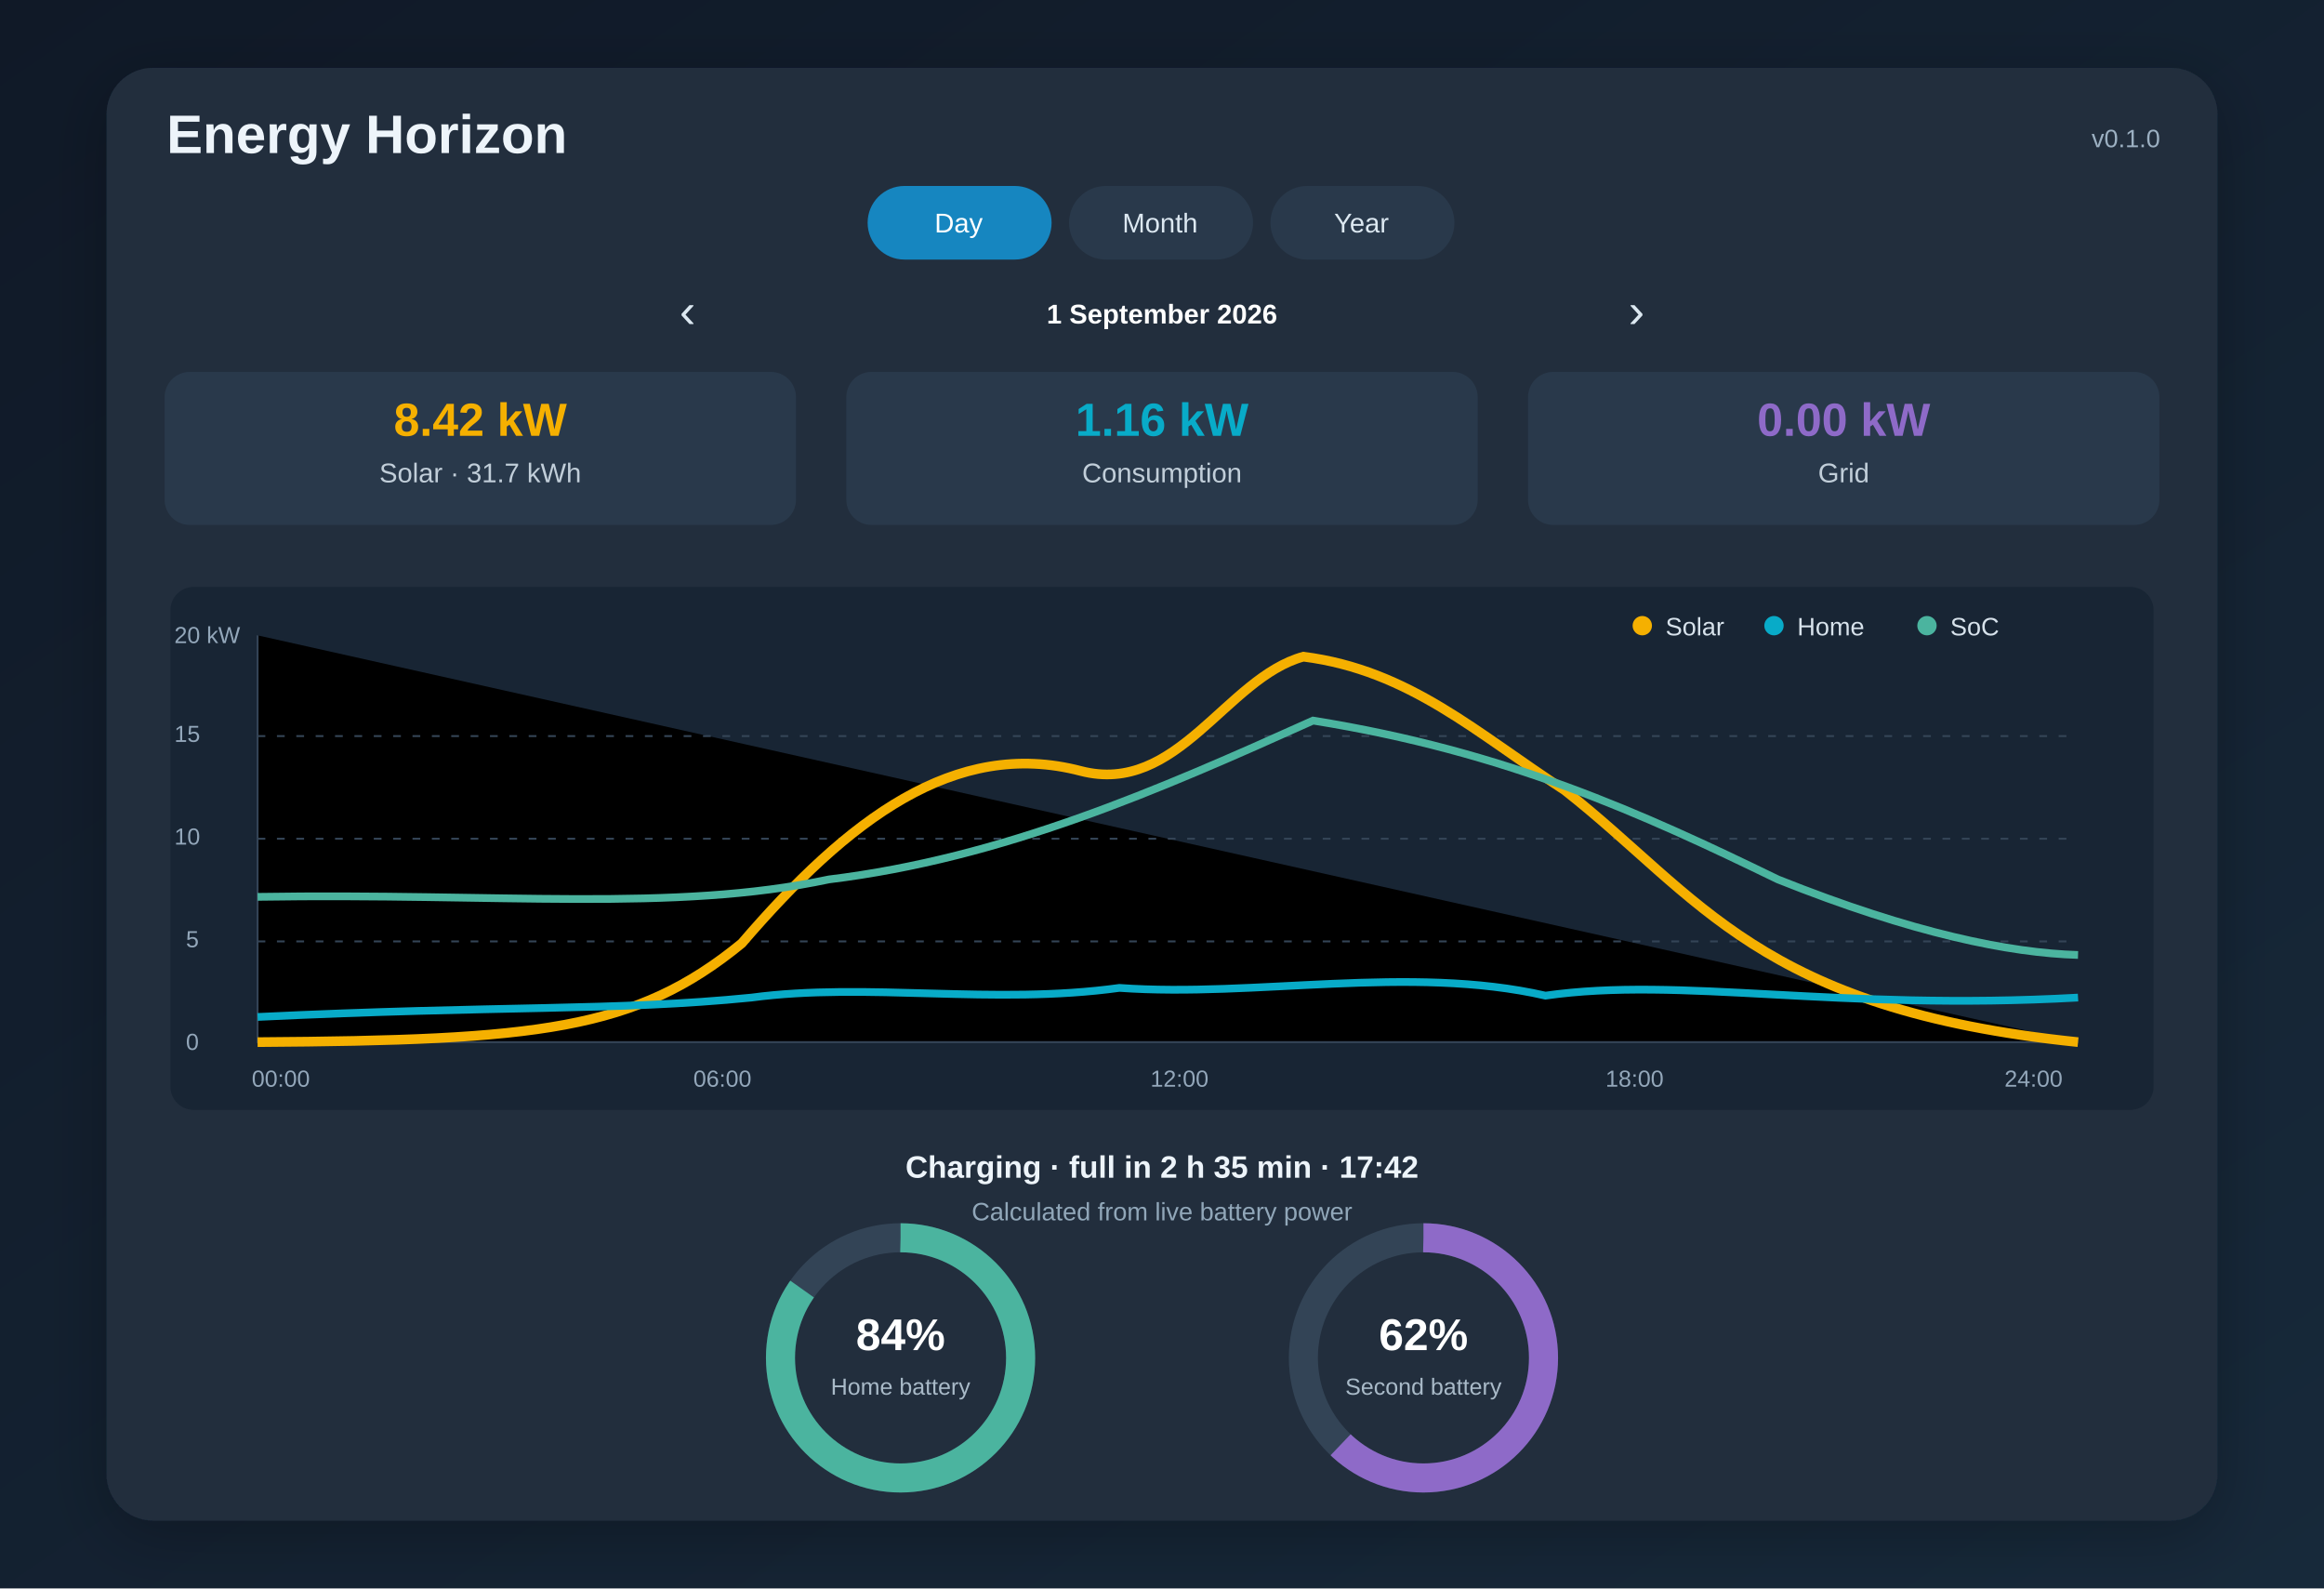
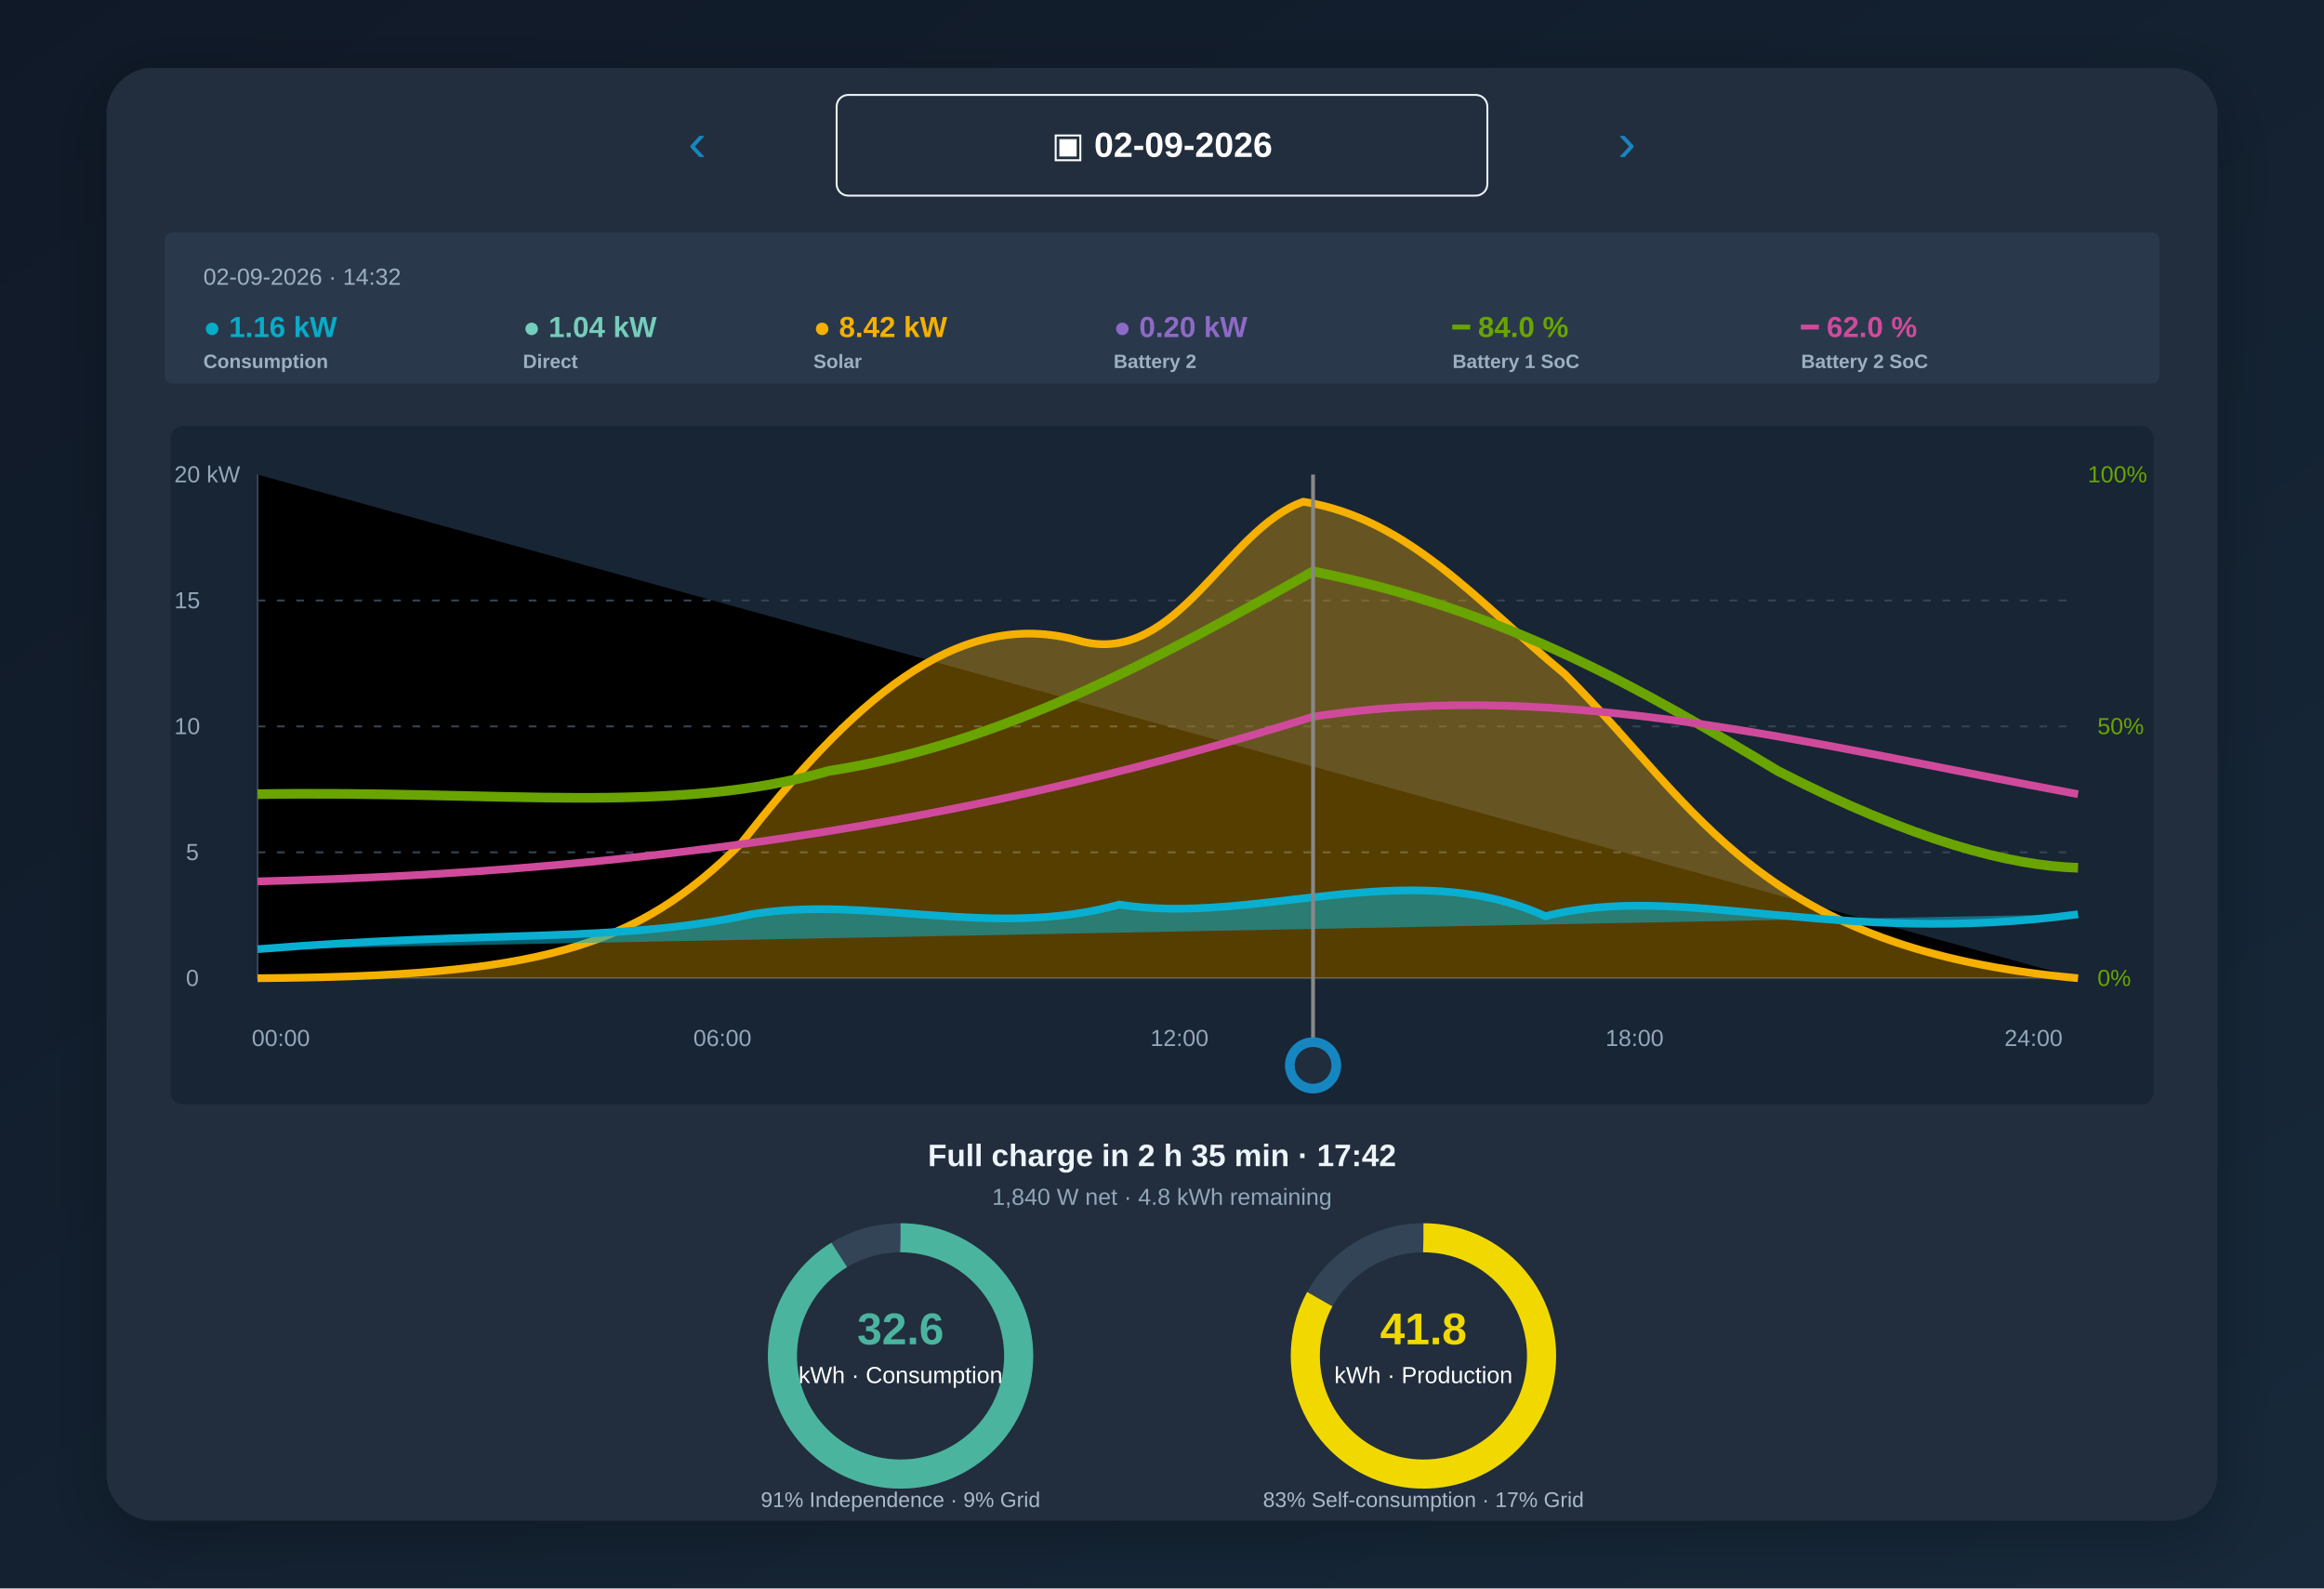
<svg xmlns="http://www.w3.org/2000/svg" width="1200" height="820" viewBox="0 0 1200 820">
  <defs>
    <linearGradient id="bg" x2="1" y2="1">
      <stop stop-color="#101927" />
      <stop offset="1" stop-color="#17293a" />
    </linearGradient>
    <filter id="s">
      <feDropShadow dx="0" dy="8" stdDeviation="16" flood-opacity=".25" />
    </filter>
  </defs>
  <rect width="1200" height="820" fill="url(#bg)" />
  <rect x="55" y="35" width="1090" height="750" rx="24" fill="#202d3d" filter="url(#s)" />
-   <g font-family="Arial,sans-serif" fill="#edf4fa">
-     <text x="86" y="79" font-size="28" font-weight="700">Energy Horizon</text>
-     <text x="1080" y="76" font-size="13" fill="#9cb0c2">v0.1.0</text>
+   <g font-family="Arial,sans-serif" text-anchor="middle">
+     <text x="360" y="83" fill="#1686c0" font-size="28">‹</text>
+     <rect x="432" y="49" width="336" height="52" rx="6" fill="none" stroke="#edf4fa" />
+     <text x="600" y="81" fill="#fff" font-size="18" font-weight="700">▣  02-09-2026</text>
+     <text x="840" y="83" fill="#1686c0" font-size="28">›</text>
  </g>
-   <g font-family="Arial,sans-serif" font-size="14" text-anchor="middle">
-     <rect x="448" y="96" width="95" height="38" rx="19" fill="#1686c0" />
-     <text x="495" y="120" fill="white">Day</text>
-     <rect x="552" y="96" width="95" height="38" rx="19" fill="#29394b" />
-     <text x="599" y="120" fill="#dce8f1">Month</text>
-     <rect x="656" y="96" width="95" height="38" rx="19" fill="#29394b" />
-     <text x="703" y="120" fill="#dce8f1">Year</text>
-     <text x="355" y="169" fill="#dce8f1" font-size="25">‹</text>
-     <text x="600" y="167" fill="#fff" font-weight="700">1 September 2026</text>
-     <text x="845" y="169" fill="#dce8f1" font-size="25">›</text>
+   <g font-family="Arial,sans-serif">
+     <rect x="85" y="120" width="1030" height="78" rx="4" fill="#29394b" />
+     <text x="105" y="147" fill="#9cb0c2" font-size="12">02-09-2026 · 14:32</text>
+     <text x="105" y="174" fill="#08abc8" font-size="15" font-weight="700">● 1.16 kW<tspan x="105" dy="16" fill="#9cb0c2" font-size="10">Consumption</tspan>
+     </text>
+     <text x="270" y="174" fill="#75cdbb" font-size="15" font-weight="700">● 1.04 kW<tspan x="270" dy="16" fill="#9cb0c2" font-size="10">Direct</tspan>
+     </text>
+     <text x="420" y="174" fill="#f5b000" font-size="15" font-weight="700">● 8.42 kW<tspan x="420" dy="16" fill="#9cb0c2" font-size="10">Solar</tspan>
+     </text>
+     <text x="575" y="174" fill="#8e6ac8" font-size="15" font-weight="700">● 0.20 kW<tspan x="575" dy="16" fill="#9cb0c2" font-size="10">Battery 2</tspan>
+     </text>
+     <text x="750" y="174" fill="#69a400" font-size="15" font-weight="700">━ 84.0 %<tspan x="750" dy="16" fill="#9cb0c2" font-size="10">Battery 1 SoC</tspan>
+     </text>
+     <text x="930" y="174" fill="#d04a9b" font-size="15" font-weight="700">━ 62.0 %<tspan x="930" dy="16" fill="#9cb0c2" font-size="10">Battery 2 SoC</tspan>
+     </text>
+   </g>
+   <g transform="translate(88 220)">
+     <rect width="1024" height="350" rx="6" fill="#182534" />
+     <g stroke="#344456" stroke-width="1">
+       <path d="M45 25V285H985" />
+       <path d="M45 90H985M45 155H985M45 220H985" stroke-dasharray="4 6" />
+     </g>
+     <g fill="#93a7ba" font-family="Arial" font-size="12">
+       <text x="8" y="289">0</text>
+       <text x="8" y="224">5</text>
+       <text x="2" y="159">10</text>
+       <text x="2" y="94">15</text>
+       <text x="2" y="29">20 kW</text>
+       <text x="995" y="289" fill="#69a400">0%</text>
+       <text x="995" y="159" fill="#69a400">50%</text>
+       <text x="990" y="29" fill="#69a400">100%</text>
+       <text x="42" y="320">00:00</text>
+       <text x="270" y="320">06:00</text>
+       <text x="506" y="320">12:00</text>
+       <text x="741" y="320">18:00</text>
+       <text x="947" y="320">24:00</text>
+     </g>
+     <path d="M45 285 C190 284 240 270 295 215 C350 145 405 92 470 111 C520 124 545 53 585 39 C640 48 675 91 720 128 C790 198 820 270 985 285" fill="#f5b000" fill-opacity=".35" stroke="#f5b000" stroke-width="4" />
+     <path d="M45 270 C170 260 230 267 300 252 C360 242 425 265 490 247 C560 258 640 221 710 253 C780 235 860 269 985 252" fill="#09afd0" fill-opacity=".55" stroke="#09afd0" stroke-width="4" />
+     <path d="M45 190 C170 188 260 201 340 178 C430 164 510 120 590 75 C690 95 760 136 830 178 C900 214 950 227 985 228" fill="none" stroke="#69a400" stroke-width="5" />
+     <path d="M45 235 C260 230 430 200 590 150 C720 130 850 165 985 190" fill="none" stroke="#d04a9b" stroke-width="4" />
+     <line x1="590" y1="25" x2="590" y2="330" stroke="#888" stroke-width="2" />
+     <circle cx="590" cy="330" r="12" fill="#202d3d" stroke="#1686c0" stroke-width="5" />
  </g>
  <g font-family="Arial,sans-serif" text-anchor="middle">
-     <rect x="85" y="192" width="326" height="79" rx="13" fill="#29394b" />
-     <text x="248" y="225" fill="#f5b000" font-size="24" font-weight="700">8.42 kW</text>
-     <text x="248" y="249" fill="#c1ced9" font-size="14">Solar · 31.7 kWh</text>
-     <rect x="437" y="192" width="326" height="79" rx="13" fill="#29394b" />
-     <text x="600" y="225" fill="#08abc8" font-size="24" font-weight="700">1.16 kW</text>
-     <text x="600" y="249" fill="#c1ced9" font-size="14">Consumption</text>
-     <rect x="789" y="192" width="326" height="79" rx="13" fill="#29394b" />
-     <text x="952" y="225" fill="#8e6ac8" font-size="24" font-weight="700">0.00 kW</text>
-     <text x="952" y="249" fill="#c1ced9" font-size="14">Grid</text>
-   </g>
-   <g transform="translate(88 303)">
-     <rect width="1024" height="270" rx="12" fill="#182534" />
-     <g stroke="#344456" stroke-width="1">
-       <path d="M45 25V235H985" />
-       <path d="M45 77H985M45 130H985M45 183H985" stroke-dasharray="4 6" />
-     </g>
-     <g fill="#93a7ba" font-family="Arial" font-size="12">
-       <text x="8" y="239">0</text>
-       <text x="8" y="186">5</text>
-       <text x="2" y="133">10</text>
-       <text x="2" y="80">15</text>
-       <text x="2" y="29">20 kW</text>
-       <text x="42" y="258">00:00</text>
-       <text x="270" y="258">06:00</text>
-       <text x="506" y="258">12:00</text>
-       <text x="741" y="258">18:00</text>
-       <text x="947" y="258">24:00</text>
-     </g>
-     <path d="M45 235 C190 234 240 229 295 184 C350 120 405 78 470 95 C520 108 545 47 585 36 C640 43 675 76 720 105 C790 160 820 218 985 235" fill="none" stroke="#f5b000" stroke-width="5" />
-     <path d="M45 222 C170 216 230 219 300 212 C360 204 425 216 490 207 C560 212 640 195 710 211 C780 201 860 219 985 212" fill="none" stroke="#08abc8" stroke-width="4" />
-     <path d="M45 160 C170 158 260 168 340 151 C430 140 510 105 590 69 C690 85 760 117 830 151 C900 179 950 189 985 190" fill="none" stroke="#4bb49f" stroke-width="4" />
-     <g font-family="Arial" font-size="13">
-       <circle cx="760" cy="20" r="5" fill="#f5b000" />
-       <text x="772" y="25" fill="#d7e2eb">Solar</text>
-       <circle cx="828" cy="20" r="5" fill="#08abc8" />
-       <text x="840" y="25" fill="#d7e2eb">Home</text>
-       <circle cx="907" cy="20" r="5" fill="#4bb49f" />
-       <text x="919" y="25" fill="#d7e2eb">SoC</text>
-     </g>
-   </g>
-   <g font-family="Arial,sans-serif" text-anchor="middle">
-     <text x="600" y="608" fill="#edf4fa" font-size="16" font-weight="700">Charging · full in 2 h 35 min · 17:42</text>
-     <text x="600" y="630" fill="#91a7b9" font-size="13">Calculated from live battery power</text>
-     <circle cx="465" cy="701" r="62" fill="none" stroke="#334456" stroke-width="15" />
-     <circle cx="465" cy="701" r="62" fill="none" stroke="#4bb49f" stroke-width="15" stroke-dasharray="330 390" transform="rotate(-90 465 701)" />
-     <text x="465" y="697" fill="#fff" font-size="23" font-weight="700">84%</text>
-     <text x="465" y="720" fill="#a9bac8" font-size="12">Home battery</text>
-     <circle cx="735" cy="701" r="62" fill="none" stroke="#334456" stroke-width="15" />
-     <circle cx="735" cy="701" r="62" fill="none" stroke="#8e6ac8" stroke-width="15" stroke-dasharray="242 390" transform="rotate(-90 735 701)" />
-     <text x="735" y="697" fill="#fff" font-size="23" font-weight="700">62%</text>
-     <text x="735" y="720" fill="#a9bac8" font-size="12">Second battery</text>
+     <text x="600" y="602" fill="#edf4fa" font-size="16" font-weight="700">Full charge in 2 h 35 min · 17:42</text>
+     <text x="600" y="622" fill="#91a7b9" font-size="12">1,840 W net · 4.8 kWh remaining</text>
+     <circle cx="465" cy="700" r="61" fill="none" stroke="#334456" stroke-width="15" />
+     <circle cx="465" cy="700" r="61" fill="none" stroke="#4bb49f" stroke-width="15" stroke-dasharray="350 384" transform="rotate(-90 465 700)" />
+     <text x="465" y="694" fill="#4bb49f" font-size="23" font-weight="700">32.6</text>
+     <text x="465" y="714" fill="#fff" font-size="12">kWh · Consumption</text>
+     <text x="465" y="778" fill="#a9bac8" font-size="11">91% Independence · 9% Grid</text>
+     <circle cx="735" cy="700" r="61" fill="none" stroke="#334456" stroke-width="15" />
+     <circle cx="735" cy="700" r="61" fill="none" stroke="#f1d900" stroke-width="15" stroke-dasharray="318 384" transform="rotate(-90 735 700)" />
+     <text x="735" y="694" fill="#f1d900" font-size="23" font-weight="700">41.8</text>
+     <text x="735" y="714" fill="#fff" font-size="12">kWh · Production</text>
+     <text x="735" y="778" fill="#a9bac8" font-size="11">83% Self-consumption · 17% Grid</text>
  </g>
</svg>
